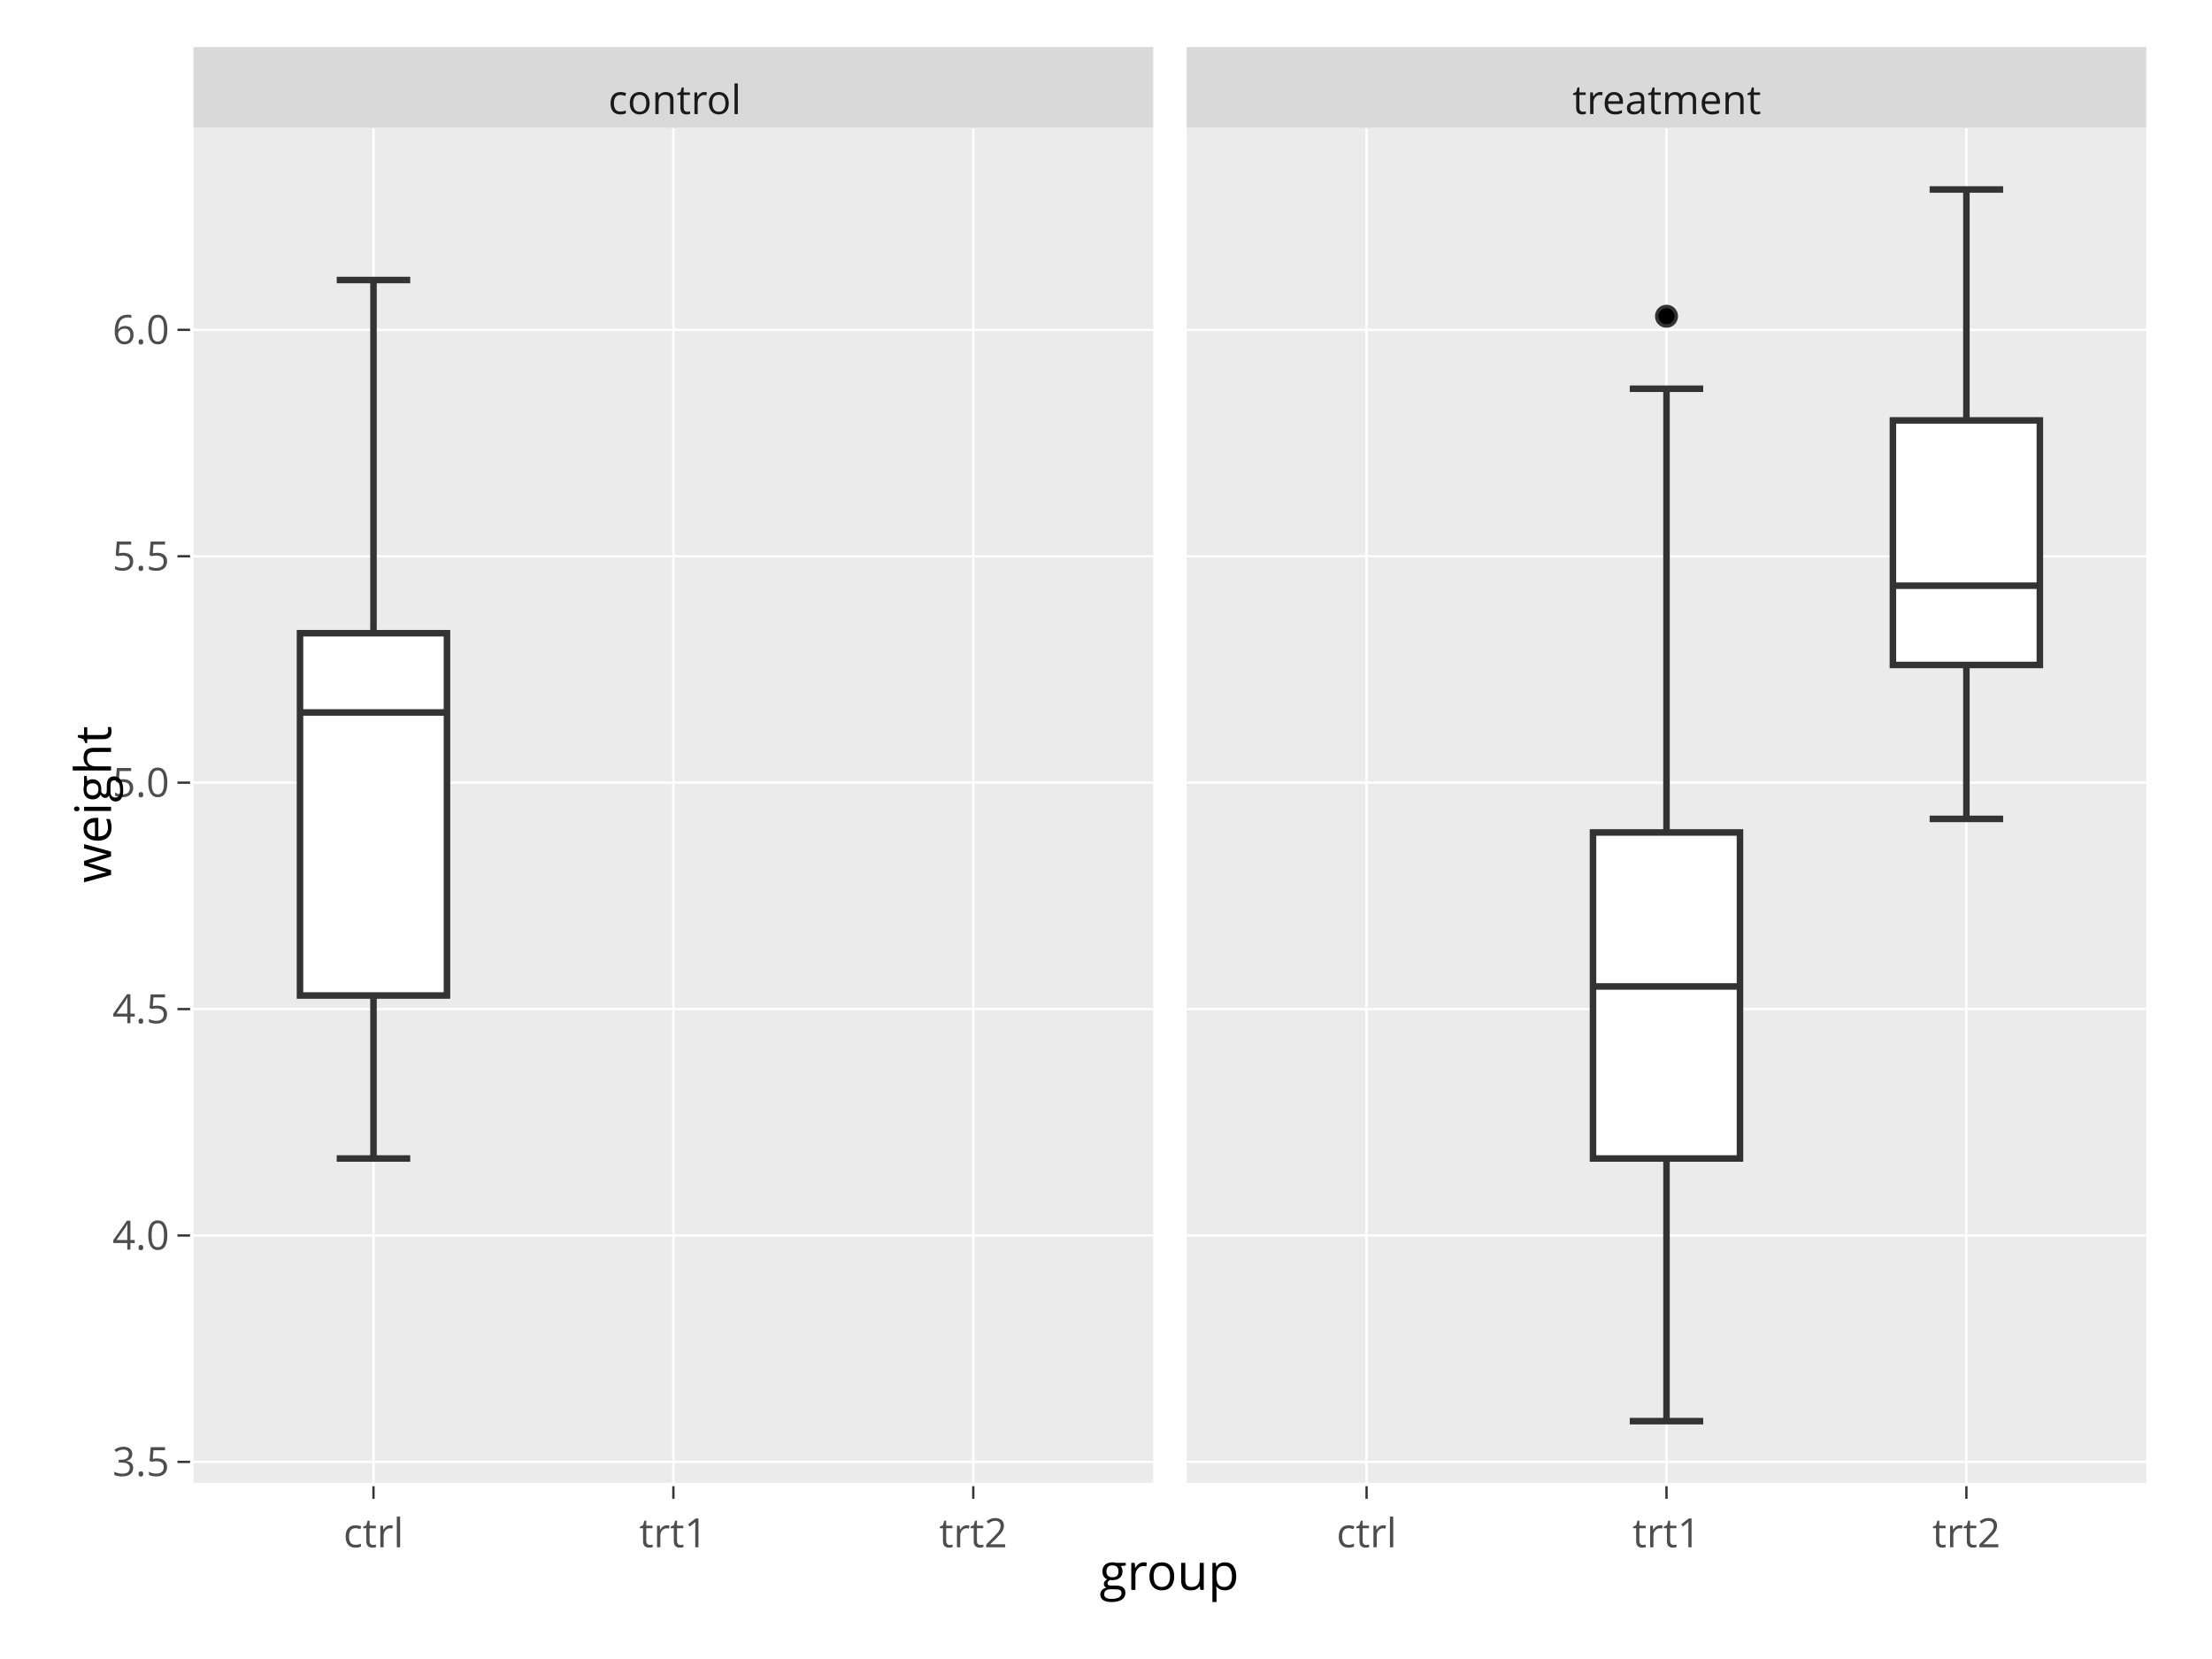
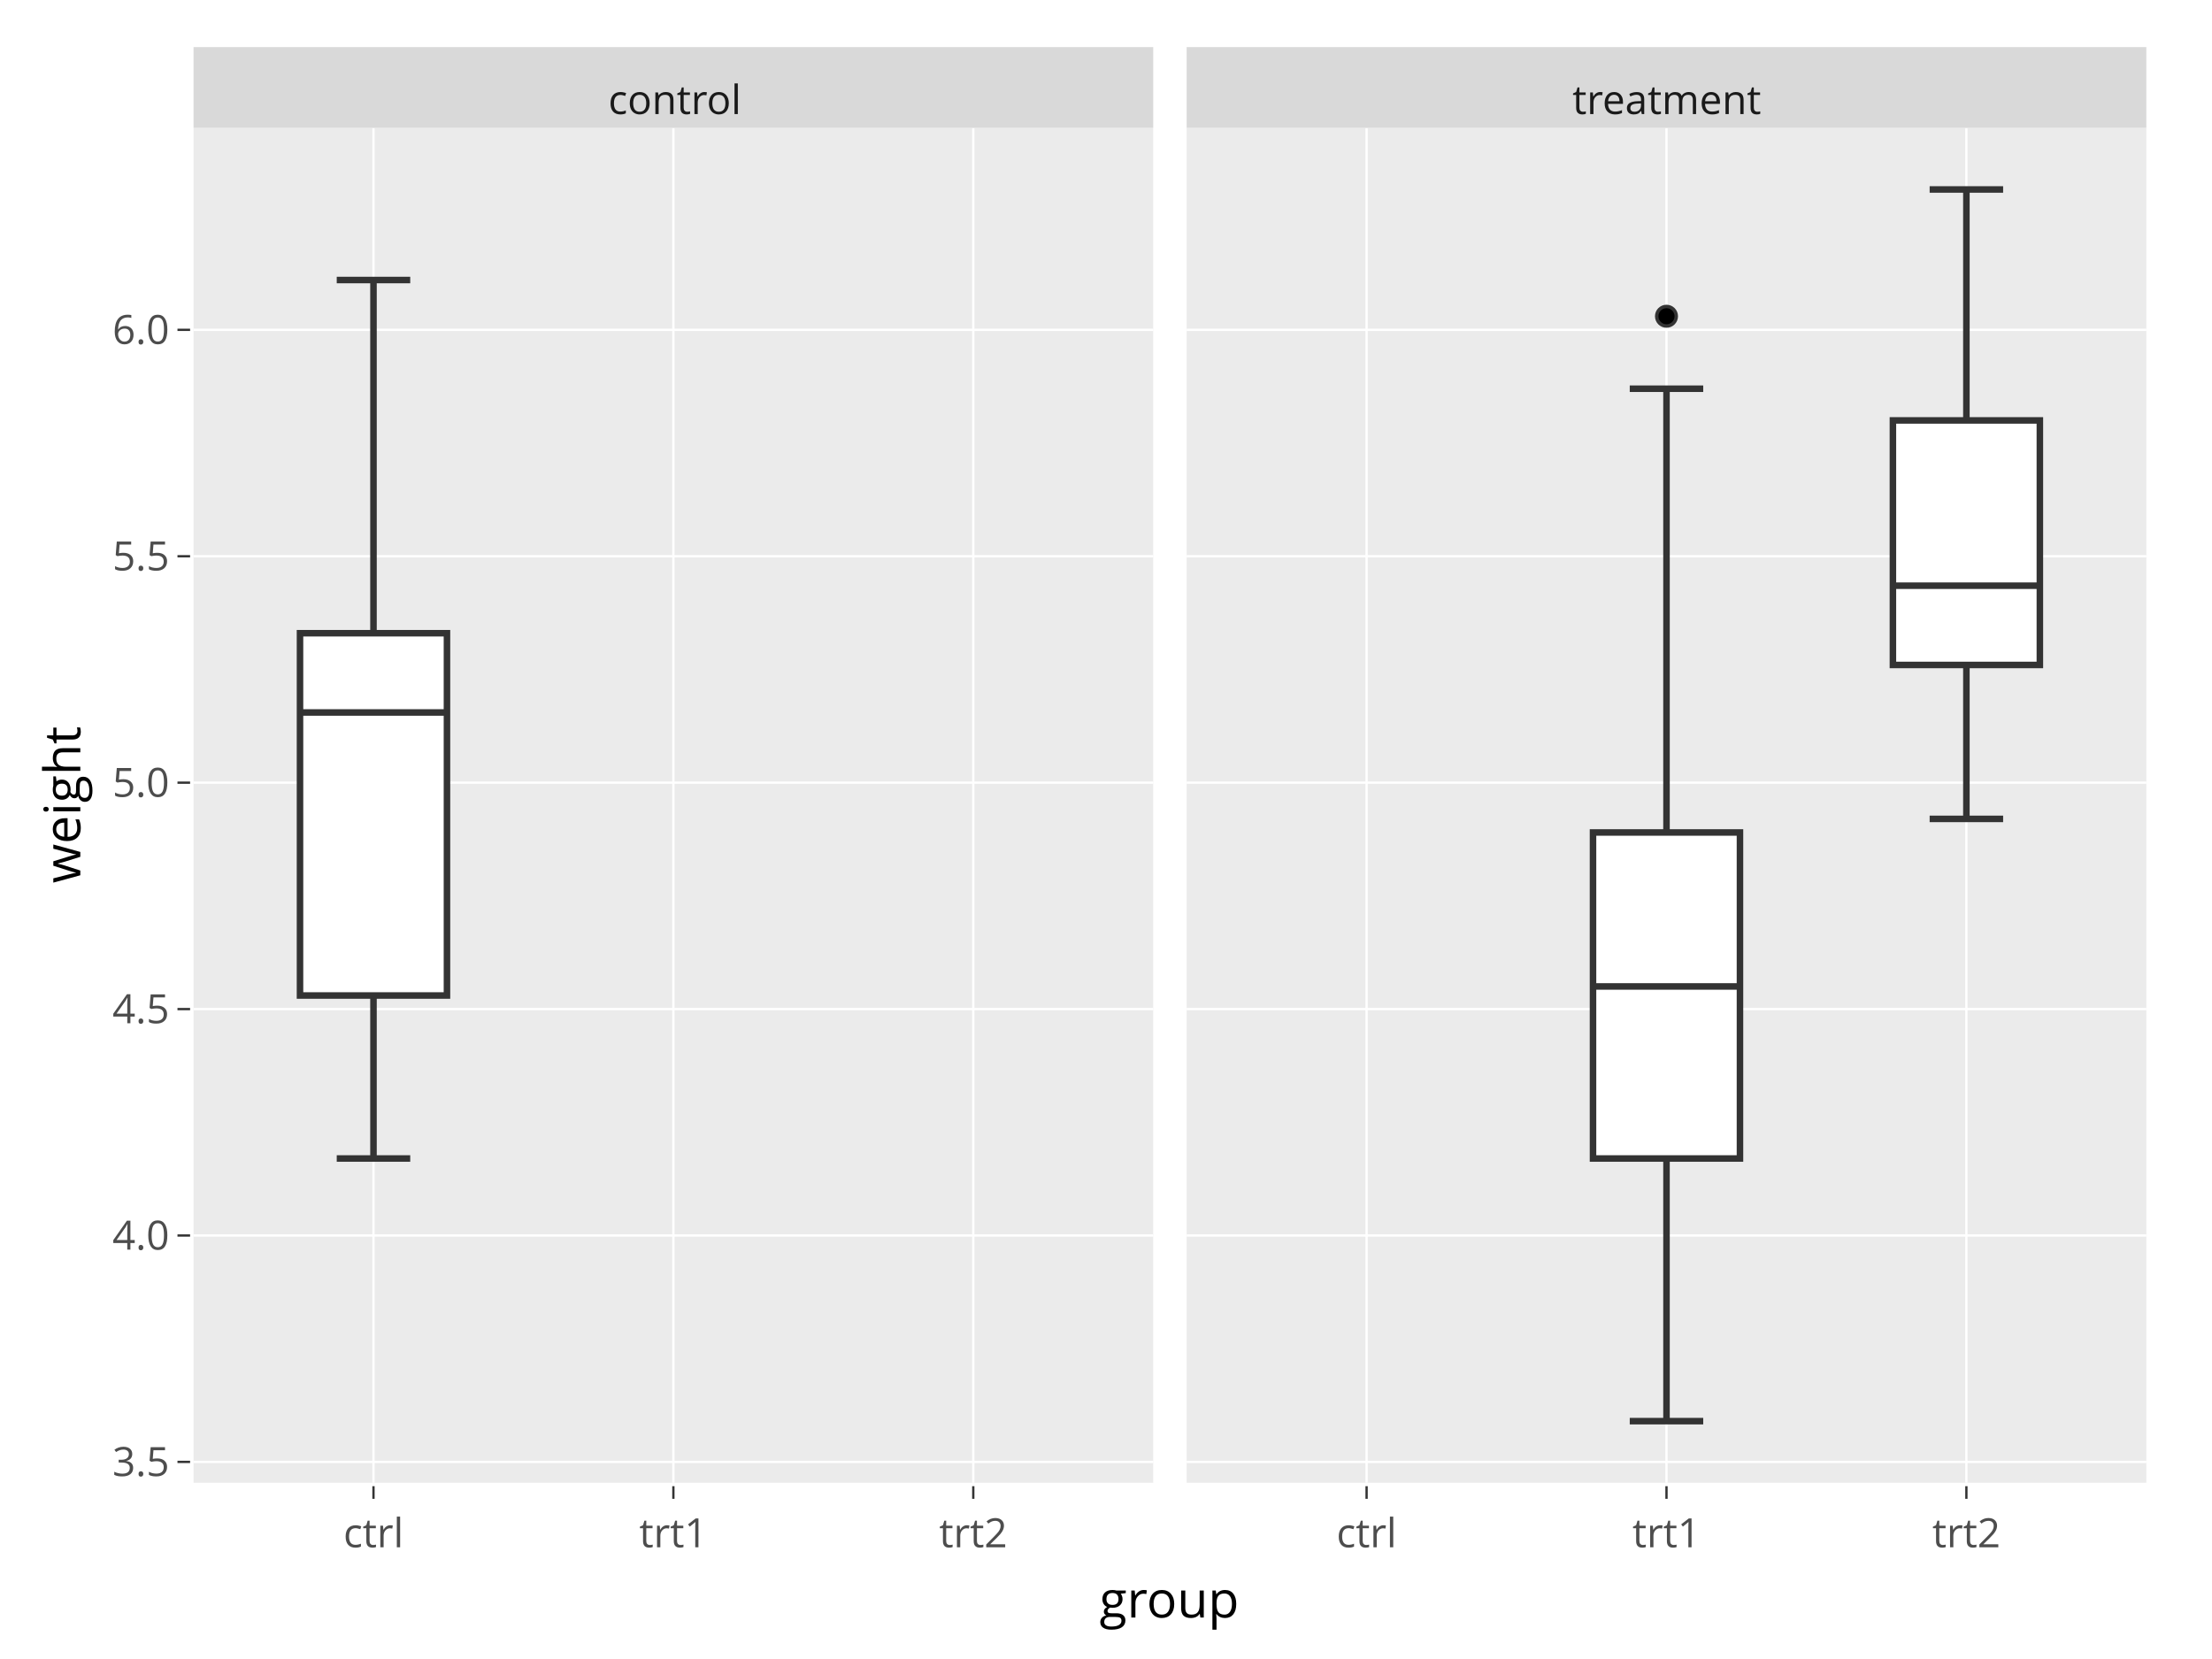
<svg xmlns="http://www.w3.org/2000/svg" class="main-svg" width="640" height="480" style="" viewBox="0 0 640 480">
  <rect x="0" y="0" width="640" height="480" style="fill: rgb(255, 255, 255); fill-opacity: 1;" />
  <defs id="defs-">
    <g class="clips">
      <clipPath id="clipxyplot" class="plotclip">
        <rect width="277.663" height="392" />
      </clipPath>
      <clipPath id="clipx2yplot" class="plotclip">
        <rect width="277.663" height="392" />
      </clipPath>
      <clipPath class="axesclip" id="clipx">
        <rect x="56" y="0" width="277.663" height="480" />
      </clipPath>
      <clipPath class="axesclip" id="clipy">
        <rect x="0" y="37" width="640" height="392" />
      </clipPath>
      <clipPath class="axesclip" id="clipxy">
        <rect x="56" y="37" width="277.663" height="392" />
      </clipPath>
      <clipPath class="axesclip" id="clipx2">
        <rect x="343.337" y="0" width="277.663" height="480" />
      </clipPath>
      <clipPath class="axesclip" id="clipx2y">
        <rect x="343.337" y="37" width="277.663" height="392" />
      </clipPath>
    </g>
    <g class="gradients" />
    <g class="patterns" />
  </defs>
  <g class="bglayer">
    <rect class="bg" x="56" y="37" width="277.663" height="392" style="fill: rgb(235, 235, 235); fill-opacity: 1; stroke-width: 0;" />
    <rect class="bg" x="343.337" y="37" width="277.663" height="392" style="fill: rgb(235, 235, 235); fill-opacity: 1; stroke-width: 0;" />
  </g>
  <g class="layer-below">
    <g class="imagelayer" />
    <g class="shapelayer" />
  </g>
  <g class="cartesianlayer">
    <g class="subplot xy">
      <g class="layer-subplot">
        <g class="shapelayer" />
        <g class="imagelayer" />
      </g>
      <g class="gridlayer">
        <g class="x">
          <path class="xgrid crisp" transform="translate(108.06,0)" d="M0,37v392" style="stroke: rgb(255, 255, 255); stroke-opacity: 1; stroke-width: 0.664px;" />
          <path class="xgrid crisp" transform="translate(194.83,0)" d="M0,37v392" style="stroke: rgb(255, 255, 255); stroke-opacity: 1; stroke-width: 0.664px;" />
          <path class="xgrid crisp" transform="translate(281.6,0)" d="M0,37v392" style="stroke: rgb(255, 255, 255); stroke-opacity: 1; stroke-width: 0.664px;" />
        </g>
        <g class="y">
          <path class="ygrid crisp" transform="translate(0,422.97)" d="M56,0h277.663" style="stroke: rgb(255, 255, 255); stroke-opacity: 1; stroke-width: 0.664px;" />
          <path class="ygrid crisp" transform="translate(0,357.47)" d="M56,0h277.663" style="stroke: rgb(255, 255, 255); stroke-opacity: 1; stroke-width: 0.664px;" />
          <path class="ygrid crisp" transform="translate(0,291.96)" d="M56,0h277.663" style="stroke: rgb(255, 255, 255); stroke-opacity: 1; stroke-width: 0.664px;" />
          <path class="ygrid crisp" transform="translate(0,226.45)" d="M56,0h277.663" style="stroke: rgb(255, 255, 255); stroke-opacity: 1; stroke-width: 0.664px;" />
          <path class="ygrid crisp" transform="translate(0,160.94)" d="M56,0h277.663" style="stroke: rgb(255, 255, 255); stroke-opacity: 1; stroke-width: 0.664px;" />
          <path class="ygrid crisp" transform="translate(0,95.43)" d="M56,0h277.663" style="stroke: rgb(255, 255, 255); stroke-opacity: 1; stroke-width: 0.664px;" />
        </g>
      </g>
      <g class="zerolinelayer" />
      <path class="xlines-below" />
      <path class="ylines-below" />
      <g class="overlines-below" />
      <g class="xaxislayer-below" />
      <g class="yaxislayer-below" />
      <g class="overaxes-below" />
      <g class="plot" transform="translate(56,37)" clip-path="url(#clipxyplot)">
        <g class="boxlayer mlayer">
          <g class="trace boxes" style="opacity: 1;">
            <path class="box" d="M30.8,169.14H73.32M30.8,251.03H73.32V146.21H30.8ZM52.06,251.03V298.19M52.06,146.21V44.02M41.43,298.19H62.69M41.43,44.02H62.69" style="vector-effect: non-scaling-stroke; stroke-width: 1.89px; stroke: rgb(51, 51, 51); stroke-opacity: 1; fill: rgb(255, 255, 255); fill-opacity: 1;" />
            <g class="points" />
          </g>
        </g>
      </g>
      <g class="overplot" />
      <path class="xlines-above crisp" d="" style="fill: none; stroke-width: 1px; stroke: rgb(0, 0, 0); stroke-opacity: 0;" />
      <path class="ylines-above crisp" d="" style="fill: none; stroke-width: 1px; stroke: rgb(0, 0, 0); stroke-opacity: 0;" />
      <g class="overlines-above" />
      <g class="xaxislayer-above">
        <path class="xtick ticks crisp" d="M0,430v3.653" transform="translate(108.06,0)" style="stroke: rgb(51, 51, 51); stroke-opacity: 1; stroke-width: 0.664px;" />
        <path class="xtick ticks crisp" d="M0,430v3.653" transform="translate(194.83,0)" style="stroke: rgb(51, 51, 51); stroke-opacity: 1; stroke-width: 0.664px;" />
        <path class="xtick ticks crisp" d="M0,430v3.653" transform="translate(281.6,0)" style="stroke: rgb(51, 51, 51); stroke-opacity: 1; stroke-width: 0.664px;" />
        <g class="xtick">
          <text text-anchor="middle" x="0" y="447.68" transform="translate(108.06,0)" style="font-family: 'Open Sans', verdana, arial, sans-serif; font-size: 11.69px; fill: rgb(77, 77, 77); fill-opacity: 1; white-space: pre; opacity: 1;">ctrl</text>
        </g>
        <g class="xtick">
          <text text-anchor="middle" x="0" y="447.68" style="font-family: 'Open Sans', verdana, arial, sans-serif; font-size: 11.69px; fill: rgb(77, 77, 77); fill-opacity: 1; white-space: pre; opacity: 1;" transform="translate(194.83,0)">trt1</text>
        </g>
        <g class="xtick">
          <text text-anchor="middle" x="0" y="447.68" style="font-family: 'Open Sans', verdana, arial, sans-serif; font-size: 11.69px; fill: rgb(77, 77, 77); fill-opacity: 1; white-space: pre; opacity: 1;" transform="translate(281.6,0)">trt2</text>
        </g>
      </g>
      <g class="yaxislayer-above">
        <path class="ytick ticks crisp" d="M55,0h-3.653" transform="translate(0,422.97)" style="stroke: rgb(51, 51, 51); stroke-opacity: 1; stroke-width: 0.664px;" />
        <path class="ytick ticks crisp" d="M55,0h-3.653" transform="translate(0,357.47)" style="stroke: rgb(51, 51, 51); stroke-opacity: 1; stroke-width: 0.664px;" />
        <path class="ytick ticks crisp" d="M55,0h-3.653" transform="translate(0,291.96)" style="stroke: rgb(51, 51, 51); stroke-opacity: 1; stroke-width: 0.664px;" />
        <path class="ytick ticks crisp" d="M55,0h-3.653" transform="translate(0,226.45)" style="stroke: rgb(51, 51, 51); stroke-opacity: 1; stroke-width: 0.664px;" />
        <path class="ytick ticks crisp" d="M55,0h-3.653" transform="translate(0,160.94)" style="stroke: rgb(51, 51, 51); stroke-opacity: 1; stroke-width: 0.664px;" />
        <path class="ytick ticks crisp" d="M55,0h-3.653" transform="translate(0,95.43)" style="stroke: rgb(51, 51, 51); stroke-opacity: 1; stroke-width: 0.664px;" />
        <g class="ytick">
          <text text-anchor="end" x="49.009" y="4.091" transform="translate(0,422.97)" style="font-family: 'Open Sans', verdana, arial, sans-serif; font-size: 11.69px; fill: rgb(77, 77, 77); fill-opacity: 1; white-space: pre; opacity: 1;">3.5</text>
        </g>
        <g class="ytick">
          <text text-anchor="end" x="49.009" y="4.091" style="font-family: 'Open Sans', verdana, arial, sans-serif; font-size: 11.69px; fill: rgb(77, 77, 77); fill-opacity: 1; white-space: pre; opacity: 1;" transform="translate(0,357.47)">4.0</text>
        </g>
        <g class="ytick">
          <text text-anchor="end" x="49.009" y="4.091" style="font-family: 'Open Sans', verdana, arial, sans-serif; font-size: 11.69px; fill: rgb(77, 77, 77); fill-opacity: 1; white-space: pre; opacity: 1;" transform="translate(0,291.96)">4.5</text>
        </g>
        <g class="ytick">
          <text text-anchor="end" x="49.009" y="4.091" style="font-family: 'Open Sans', verdana, arial, sans-serif; font-size: 11.69px; fill: rgb(77, 77, 77); fill-opacity: 1; white-space: pre; opacity: 1;" transform="translate(0,226.45)">5.0</text>
        </g>
        <g class="ytick">
          <text text-anchor="end" x="49.009" y="4.091" style="font-family: 'Open Sans', verdana, arial, sans-serif; font-size: 11.69px; fill: rgb(77, 77, 77); fill-opacity: 1; white-space: pre; opacity: 1;" transform="translate(0,160.94)">5.5</text>
        </g>
        <g class="ytick">
          <text text-anchor="end" x="49.009" y="4.091" style="font-family: 'Open Sans', verdana, arial, sans-serif; font-size: 11.69px; fill: rgb(77, 77, 77); fill-opacity: 1; white-space: pre; opacity: 1;" transform="translate(0,95.43)">6.0</text>
        </g>
      </g>
      <g class="overaxes-above" />
    </g>
    <g class="subplot x2y">
      <g class="layer-subplot">
        <g class="shapelayer" />
        <g class="imagelayer" />
      </g>
      <g class="gridlayer">
        <g class="x2">
          <path class="x2grid crisp" transform="translate(395.3973,0)" d="M0,37v392" style="stroke: rgb(255, 255, 255); stroke-opacity: 1; stroke-width: 0.664px;" />
          <path class="x2grid crisp" transform="translate(482.1673,0)" d="M0,37v392" style="stroke: rgb(255, 255, 255); stroke-opacity: 1; stroke-width: 0.664px;" />
          <path class="x2grid crisp" transform="translate(568.9373,0)" d="M0,37v392" style="stroke: rgb(255, 255, 255); stroke-opacity: 1; stroke-width: 0.664px;" />
        </g>
        <g class="y">
          <path class="ygrid crisp" transform="translate(0,422.97)" d="M343.337,0h277.663" style="stroke: rgb(255, 255, 255); stroke-opacity: 1; stroke-width: 0.664px;" />
          <path class="ygrid crisp" transform="translate(0,357.47)" d="M343.337,0h277.663" style="stroke: rgb(255, 255, 255); stroke-opacity: 1; stroke-width: 0.664px;" />
          <path class="ygrid crisp" transform="translate(0,291.96)" d="M343.337,0h277.663" style="stroke: rgb(255, 255, 255); stroke-opacity: 1; stroke-width: 0.664px;" />
          <path class="ygrid crisp" transform="translate(0,226.45)" d="M343.337,0h277.663" style="stroke: rgb(255, 255, 255); stroke-opacity: 1; stroke-width: 0.664px;" />
          <path class="ygrid crisp" transform="translate(0,160.94)" d="M343.337,0h277.663" style="stroke: rgb(255, 255, 255); stroke-opacity: 1; stroke-width: 0.664px;" />
          <path class="ygrid crisp" transform="translate(0,95.43)" d="M343.337,0h277.663" style="stroke: rgb(255, 255, 255); stroke-opacity: 1; stroke-width: 0.664px;" />
        </g>
      </g>
      <g class="zerolinelayer" />
      <path class="xlines-below" />
      <path class="ylines-below" />
      <g class="overlines-below" />
      <g class="xaxislayer-below" />
      <g class="yaxislayer-below" />
      <g class="overaxes-below" />
      <g class="plot" transform="translate(343.3373,37)" clip-path="url(#clipx2yplot)">
        <g class="boxlayer mlayer">
          <g class="trace boxes" style="opacity: 1;">
            <path class="box" d="M117.57,248.41H160.09M117.57,298.19H160.09V203.86H117.57ZM138.83,298.19V374.18M138.83,203.86V75.47M128.2,374.18H149.46M128.2,75.47H149.46" style="vector-effect: non-scaling-stroke; stroke-width: 1.89px; stroke: rgb(51, 51, 51); stroke-opacity: 1; fill: rgb(255, 255, 255); fill-opacity: 1;" />
            <path class="box" d="M204.34,132.46H246.86M204.34,155.39H246.86V84.64H204.34ZM225.6,155.39V199.93M225.6,84.64V17.82M214.97,199.93H236.23M214.97,17.82H236.23" style="vector-effect: non-scaling-stroke; stroke-width: 1.89px; stroke: rgb(51, 51, 51); stroke-opacity: 1; fill: rgb(255, 255, 255); fill-opacity: 1;" />
            <g class="points">
              <path class="point" transform="translate(138.83,54.5)" d="M2.83,0A2.83,2.83 0 1,1 0,-2.83A2.83,2.83 0 0,1 2.83,0Z" style="opacity: 1; stroke-width: 1px; fill: rgb(0, 0, 0); fill-opacity: 1; stroke: rgb(51, 51, 51); stroke-opacity: 1;" />
            </g>
            <g class="points" />
          </g>
        </g>
      </g>
      <g class="overplot" />
      <path class="xlines-above crisp" d="" style="fill: none; stroke-width: 1px; stroke: rgb(0, 0, 0); stroke-opacity: 0;" />
      <path class="ylines-above crisp" d="M0,0" style="fill: none;" />
      <g class="overlines-above" />
      <g class="xaxislayer-above">
        <path class="x2tick ticks crisp" d="M0,430v3.653" transform="translate(395.3973,0)" style="stroke: rgb(51, 51, 51); stroke-opacity: 1; stroke-width: 0.664px;" />
        <path class="x2tick ticks crisp" d="M0,430v3.653" transform="translate(482.1673,0)" style="stroke: rgb(51, 51, 51); stroke-opacity: 1; stroke-width: 0.664px;" />
        <path class="x2tick ticks crisp" d="M0,430v3.653" transform="translate(568.9373,0)" style="stroke: rgb(51, 51, 51); stroke-opacity: 1; stroke-width: 0.664px;" />
        <g class="x2tick">
          <text text-anchor="middle" x="0" y="447.68" transform="translate(395.3973,0)" style="font-family: 'Open Sans', verdana, arial, sans-serif; font-size: 11.69px; fill: rgb(77, 77, 77); fill-opacity: 1; white-space: pre; opacity: 1;">ctrl</text>
        </g>
        <g class="x2tick">
          <text text-anchor="middle" x="0" y="447.68" style="font-family: 'Open Sans', verdana, arial, sans-serif; font-size: 11.69px; fill: rgb(77, 77, 77); fill-opacity: 1; white-space: pre; opacity: 1;" transform="translate(482.1673,0)">trt1</text>
        </g>
        <g class="x2tick">
          <text text-anchor="middle" x="0" y="447.68" style="font-family: 'Open Sans', verdana, arial, sans-serif; font-size: 11.69px; fill: rgb(77, 77, 77); fill-opacity: 1; white-space: pre; opacity: 1;" transform="translate(568.9373,0)">trt2</text>
        </g>
      </g>
      <g class="yaxislayer-above" />
      <g class="overaxes-above" />
    </g>
  </g>
  <g class="polarlayer" />
  <g class="ternarylayer" />
  <g class="geolayer" />
  <g class="funnelarealayer" />
  <g class="pielayer" />
  <g class="treemaplayer" />
  <g class="sunburstlayer" />
  <g class="glimages" />
  <defs id="topdefs-">
    <g class="clips" />
  </defs>
  <g class="layer-above">
    <g class="imagelayer" />
    <g class="shapelayer">
      <path data-index="0" fill-rule="evenodd" d="M56,429H333.663V37H56Z" style="opacity: 1; stroke: rgb(0, 0, 0); stroke-opacity: 0; fill: rgb(0, 0, 0); fill-opacity: 0; stroke-width: 0px;" />
      <path data-index="1" fill-rule="evenodd" d="M56,37H333.663V13.621H56Z" style="opacity: 1; stroke: rgb(0, 0, 0); stroke-opacity: 0; fill: rgb(217, 217, 217); fill-opacity: 1; stroke-width: 0.664px;" />
      <path data-index="2" fill-rule="evenodd" d="M343.337,429H621V37H343.337Z" style="opacity: 1; stroke: rgb(0, 0, 0); stroke-opacity: 0; fill: rgb(0, 0, 0); fill-opacity: 0; stroke-width: 0px;" />
      <path data-index="3" fill-rule="evenodd" d="M343.337,37H621V13.621H343.337Z" style="opacity: 1; stroke: rgb(0, 0, 0); stroke-opacity: 0; fill: rgb(217, 217, 217); fill-opacity: 1; stroke-width: 0.664px;" />
    </g>
  </g>
  <g class="infolayer">
    <g class="g-gtitle" />
    <g class="g-xtitle" />
    <g class="g-x2title" />
    <g class="g-ytitle" />
    <g class="annotation" data-index="0" style="opacity: 1;">
-       <g class="annotation-text-g" transform="rotate(0,338.5,453.8721)">
-         <g class="cursor-pointer" transform="translate(315,443)">
+       <g class="annotation-text-g" transform="rotate(0,338.5,461.9178)">
+         <g class="cursor-pointer" transform="translate(315,451)">
          <rect class="bg" x="0.5" y="0.5" width="46" height="21" style="stroke-width: 1px; stroke: rgb(0, 0, 0); stroke-opacity: 0; fill: rgb(0, 0, 0); fill-opacity: 0;" />
          <text class="annotation-text" text-anchor="middle" x="23.281" y="17" style="font-family: 'Open Sans', verdana, arial, sans-serif; font-size: 14.612px; fill: rgb(0, 0, 0); fill-opacity: 1; white-space: pre;">group</text>
        </g>
      </g>
    </g>
    <g class="annotation" data-index="1" style="opacity: 1;">
-       <g class="annotation-text-g" transform="rotate(-90,26.13442,233)">
-         <g class="cursor-pointer" transform="translate(0,222)">
+       <g class="annotation-text-g" transform="rotate(-90,17.23744,233)">
+         <g class="cursor-pointer" transform="translate(-9,222)">
          <rect class="bg" x="0.5" y="0.5" width="52" height="21" style="stroke-width: 1px; stroke: rgb(0, 0, 0); stroke-opacity: 0; fill: rgb(0, 0, 0); fill-opacity: 0;" />
          <text class="annotation-text" text-anchor="middle" x="26.391" y="17" style="font-family: 'Open Sans', verdana, arial, sans-serif; font-size: 14.612px; fill: rgb(0, 0, 0); fill-opacity: 1; white-space: pre;">weight</text>
        </g>
      </g>
    </g>
    <g class="annotation" data-index="2" style="opacity: 1;">
      <g class="annotation-text-g" transform="rotate(0,194.8313,28)">
        <g class="cursor-pointer" transform="translate(173,19)">
          <rect class="bg" x="0.5" y="0.5" width="43" height="17" style="stroke-width: 1px; stroke: rgb(0, 0, 0); stroke-opacity: 0; fill: rgb(0, 0, 0); fill-opacity: 0;" />
          <text class="annotation-text" text-anchor="middle" x="22.234" y="14" style="font-family: 'Open Sans', verdana, arial, sans-serif; font-size: 11.69px; fill: rgb(26, 26, 26); fill-opacity: 1; white-space: pre;">control</text>
        </g>
      </g>
    </g>
    <g class="annotation" data-index="3" style="opacity: 1;">
      <g class="annotation-text-g" transform="rotate(0,482.1687,28)">
        <g class="cursor-pointer" transform="translate(451,19)">
          <rect class="bg" x="0.5" y="0.5" width="62" height="17" style="stroke-width: 1px; stroke: rgb(0, 0, 0); stroke-opacity: 0; fill: rgb(0, 0, 0); fill-opacity: 0;" />
          <text class="annotation-text" text-anchor="middle" x="31.25" y="14" style="font-family: 'Open Sans', verdana, arial, sans-serif; font-size: 11.69px; fill: rgb(26, 26, 26); fill-opacity: 1; white-space: pre;">treatment</text>
        </g>
      </g>
    </g>
  </g>
</svg>
